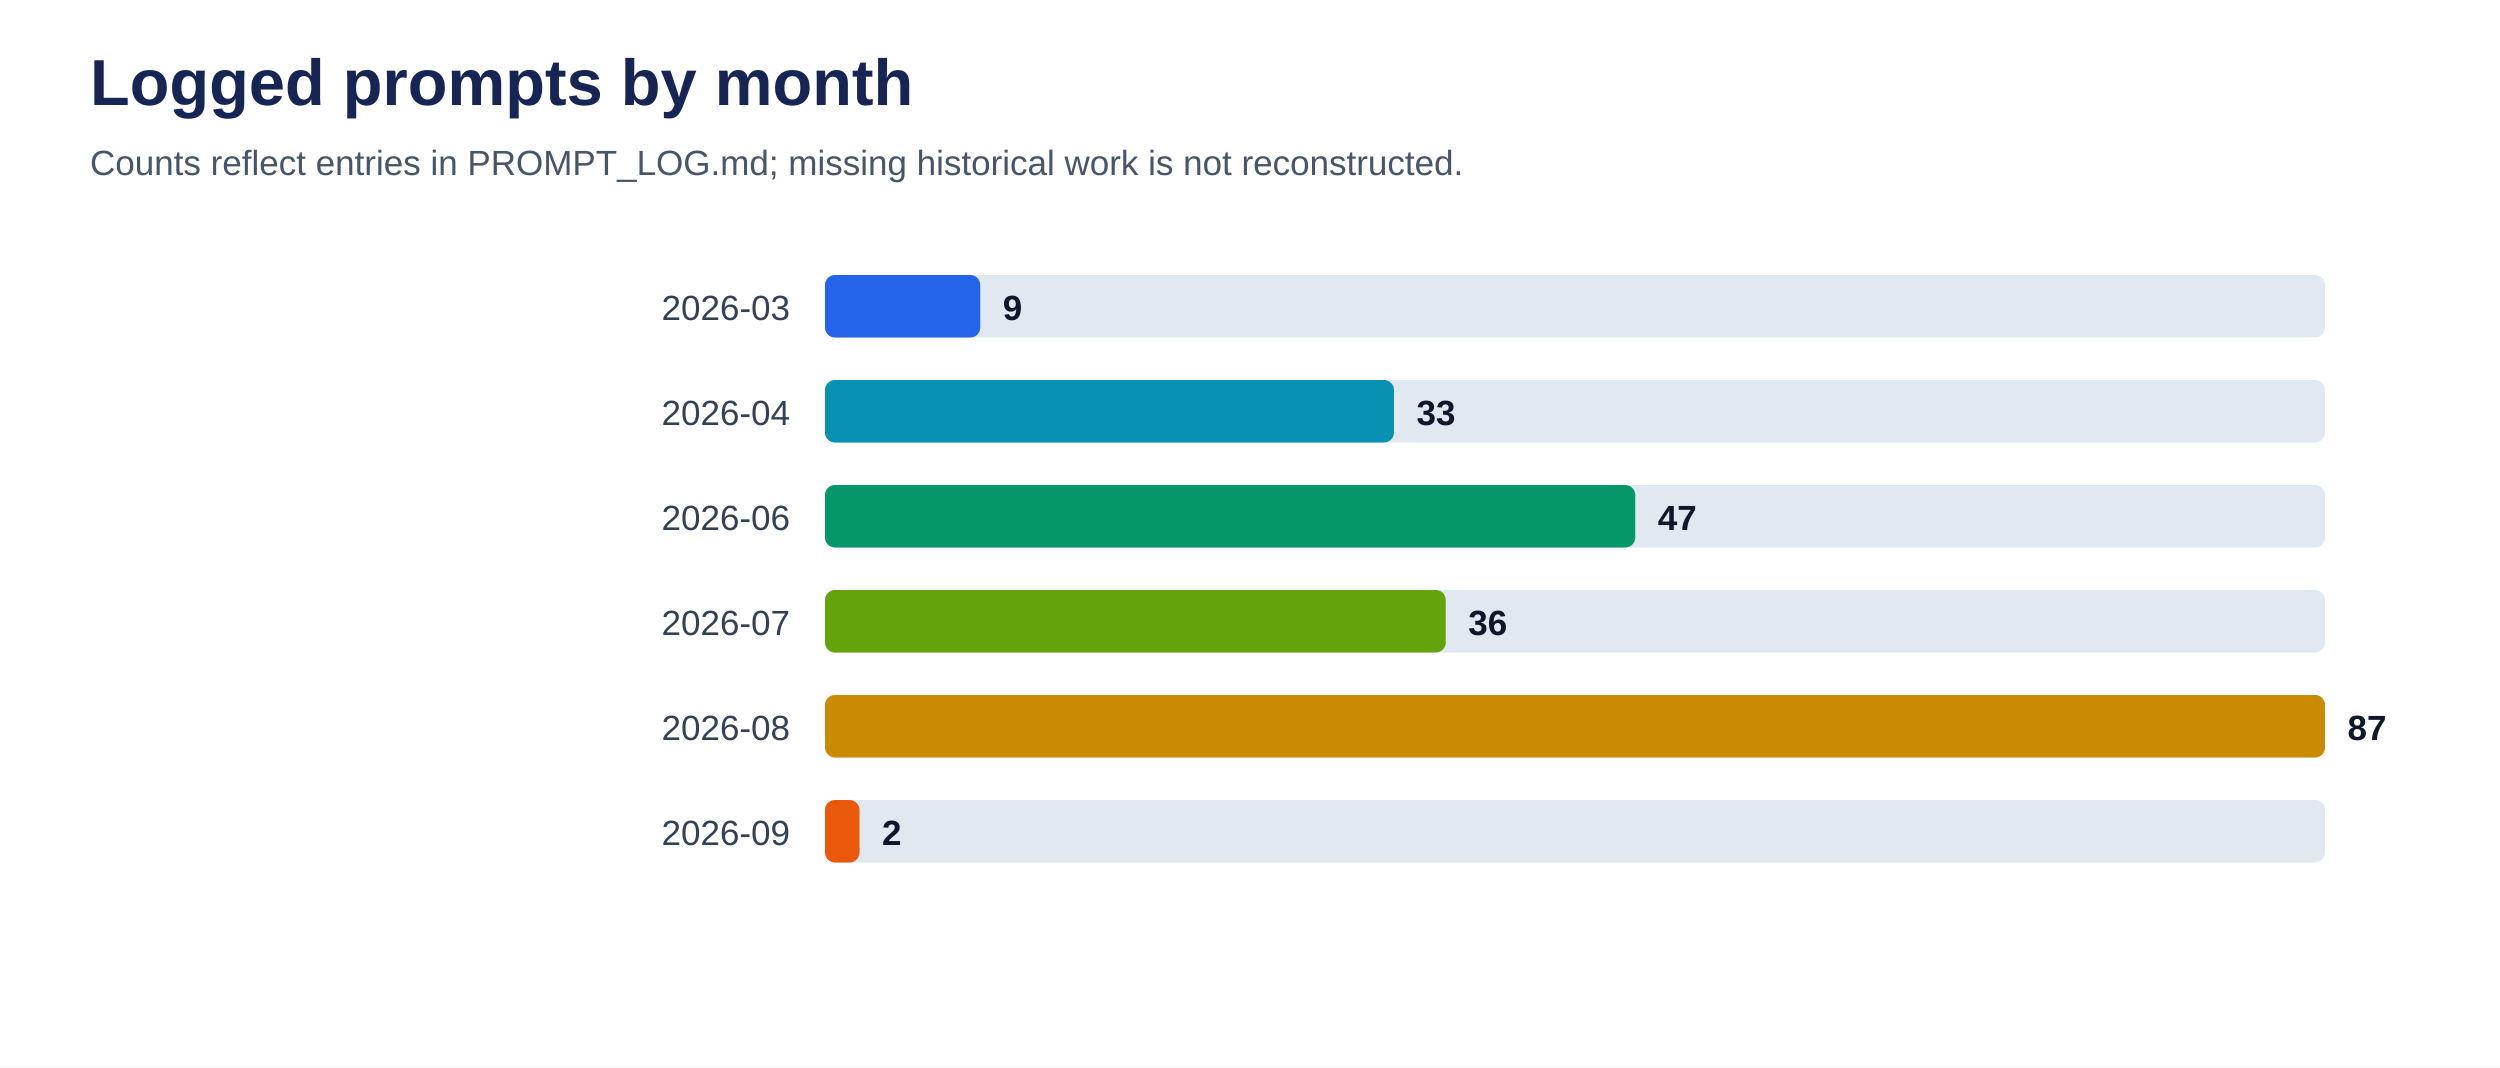
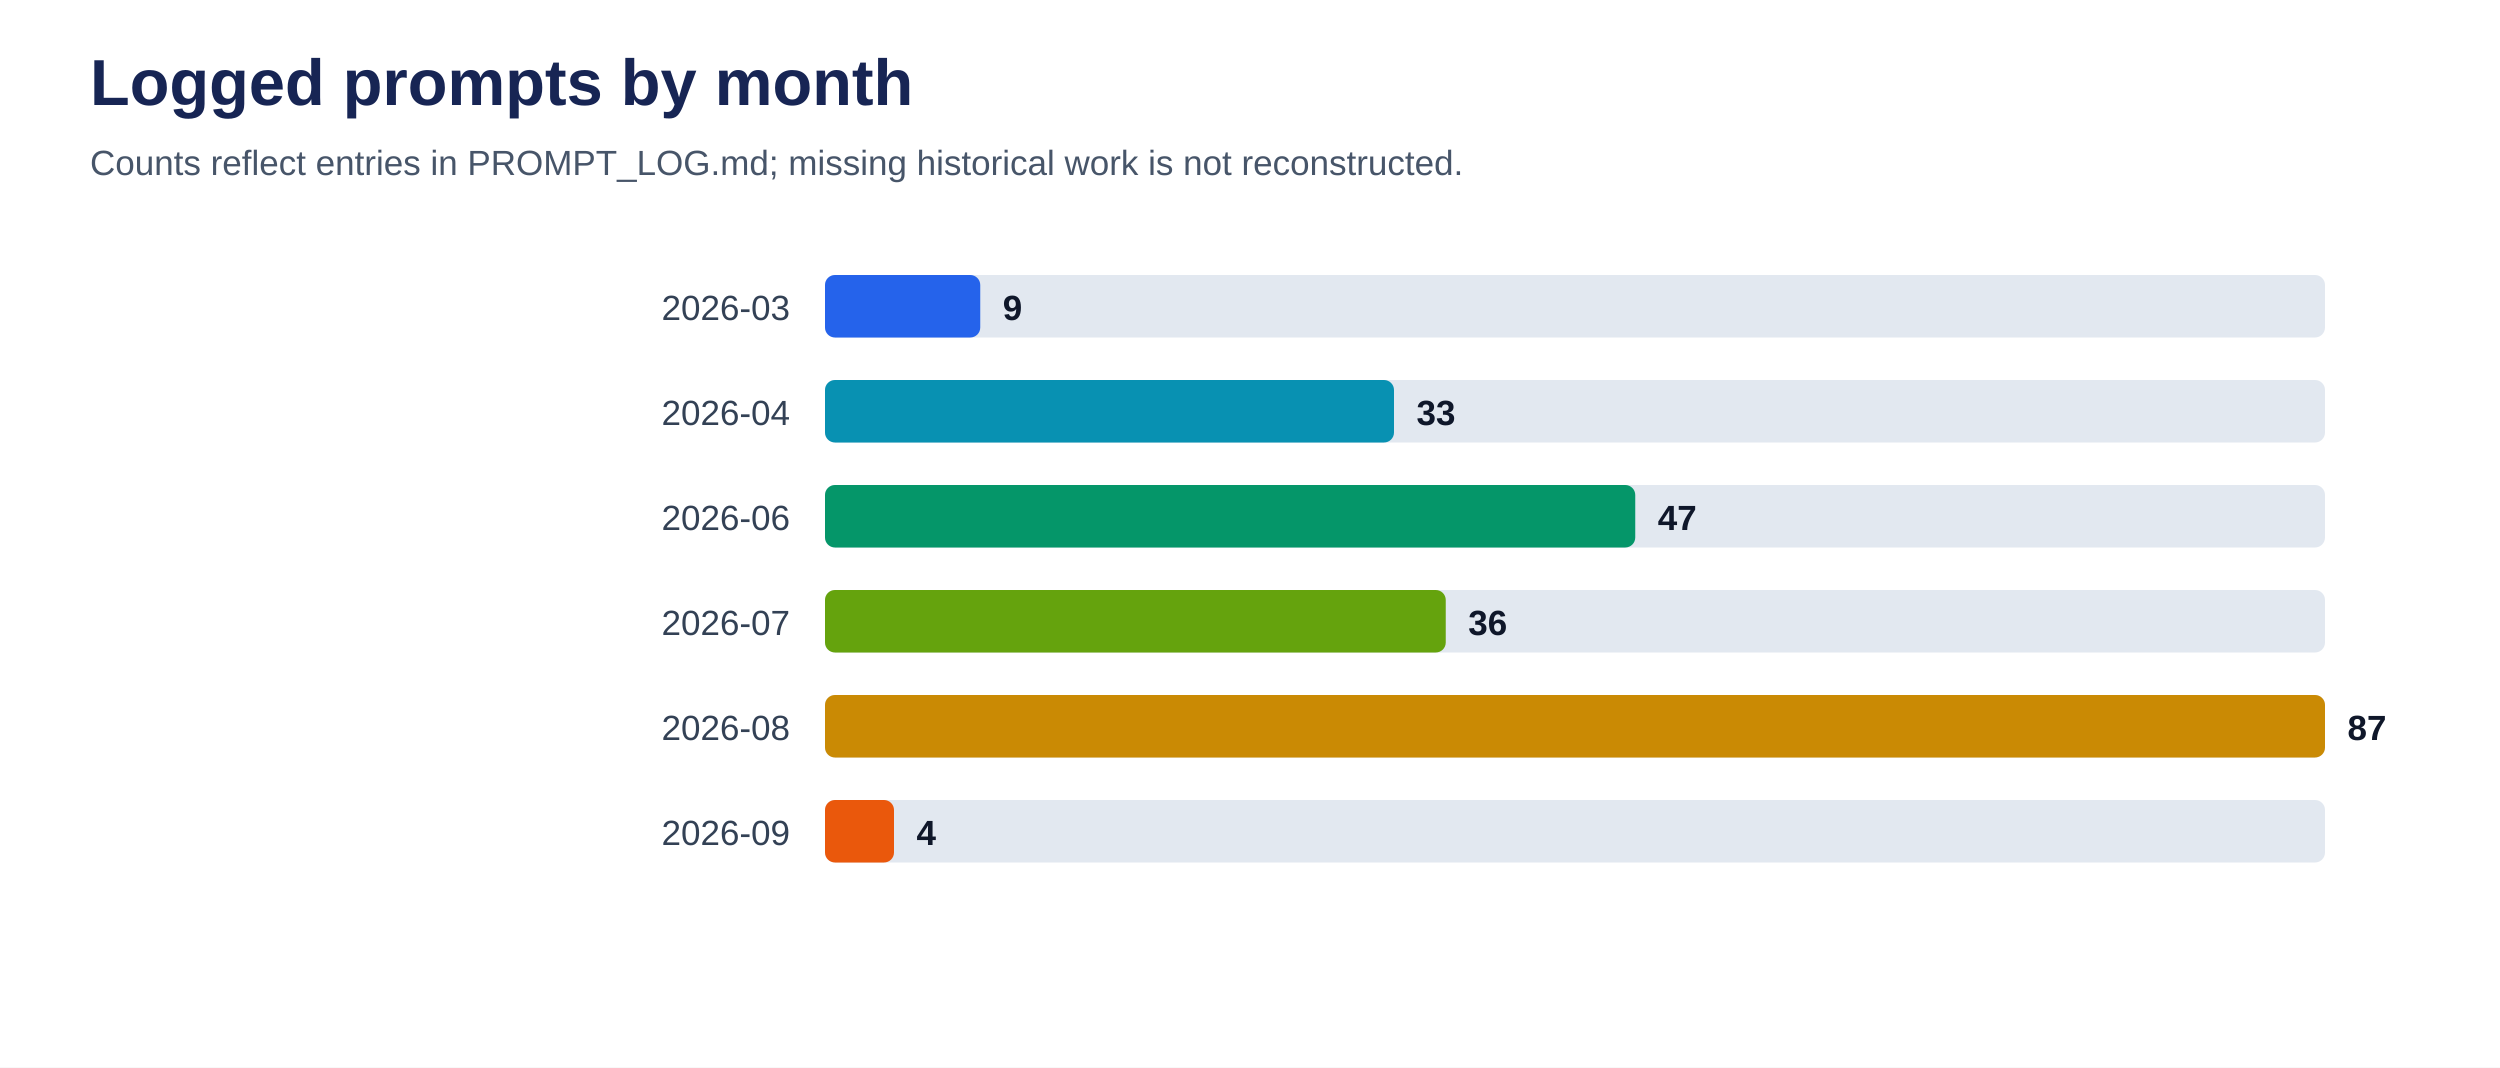
<svg xmlns="http://www.w3.org/2000/svg" viewBox="0 0 1000 427" role="img" aria-labelledby="title desc">
  <rect width="100%" height="100%" fill="#ffffff" />
  <text x="36" y="42" font-family="Arial, sans-serif" font-size="26" font-weight="700" fill="#172554">Logged prompts by month</text>
  <text x="36" y="70" font-family="Arial, sans-serif" font-size="14" fill="#475569">Counts reflect entries in PROMPT_LOG.md; missing historical work is not reconstructed.</text>
  <text x="316" y="128" text-anchor="end" font-family="Arial, sans-serif" font-size="14" fill="#334155">2026-03</text>
  <rect x="330" y="110" width="600" height="25" rx="4" fill="#e2e8f0" />
  <rect x="330" y="110" width="62.1" height="25" rx="4" fill="#2563eb" />
  <text x="401.1" y="128" font-family="Arial, sans-serif" font-size="14" font-weight="700" fill="#0f172a">9</text>
  <text x="316" y="170" text-anchor="end" font-family="Arial, sans-serif" font-size="14" fill="#334155">2026-04</text>
  <rect x="330" y="152" width="600" height="25" rx="4" fill="#e2e8f0" />
  <rect x="330" y="152" width="227.6" height="25" rx="4" fill="#0891b2" />
  <text x="566.6" y="170" font-family="Arial, sans-serif" font-size="14" font-weight="700" fill="#0f172a">33</text>
  <text x="316" y="212" text-anchor="end" font-family="Arial, sans-serif" font-size="14" fill="#334155">2026-06</text>
  <rect x="330" y="194" width="600" height="25" rx="4" fill="#e2e8f0" />
  <rect x="330" y="194" width="324.1" height="25" rx="4" fill="#059669" />
  <text x="663.1" y="212" font-family="Arial, sans-serif" font-size="14" font-weight="700" fill="#0f172a">47</text>
  <text x="316" y="254" text-anchor="end" font-family="Arial, sans-serif" font-size="14" fill="#334155">2026-07</text>
  <rect x="330" y="236" width="600" height="25" rx="4" fill="#e2e8f0" />
  <rect x="330" y="236" width="248.3" height="25" rx="4" fill="#65a30d" />
  <text x="587.3" y="254" font-family="Arial, sans-serif" font-size="14" font-weight="700" fill="#0f172a">36</text>
  <text x="316" y="296" text-anchor="end" font-family="Arial, sans-serif" font-size="14" fill="#334155">2026-08</text>
  <rect x="330" y="278" width="600" height="25" rx="4" fill="#e2e8f0" />
  <rect x="330" y="278" width="600.0" height="25" rx="4" fill="#ca8a04" />
  <text x="939.0" y="296" font-family="Arial, sans-serif" font-size="14" font-weight="700" fill="#0f172a">87</text>
  <text x="316" y="338" text-anchor="end" font-family="Arial, sans-serif" font-size="14" fill="#334155">2026-09</text>
  <rect x="330" y="320" width="600" height="25" rx="4" fill="#e2e8f0" />
-   <rect x="330" y="320" width="13.8" height="25" rx="4" fill="#ea580c" />
-   <text x="352.8" y="338" font-family="Arial, sans-serif" font-size="14" font-weight="700" fill="#0f172a">2</text>
+   <rect x="330" y="320" width="27.6" height="25" rx="4" fill="#ea580c" />
+   <text x="366.6" y="338" font-family="Arial, sans-serif" font-size="14" font-weight="700" fill="#0f172a">4</text>
</svg>
